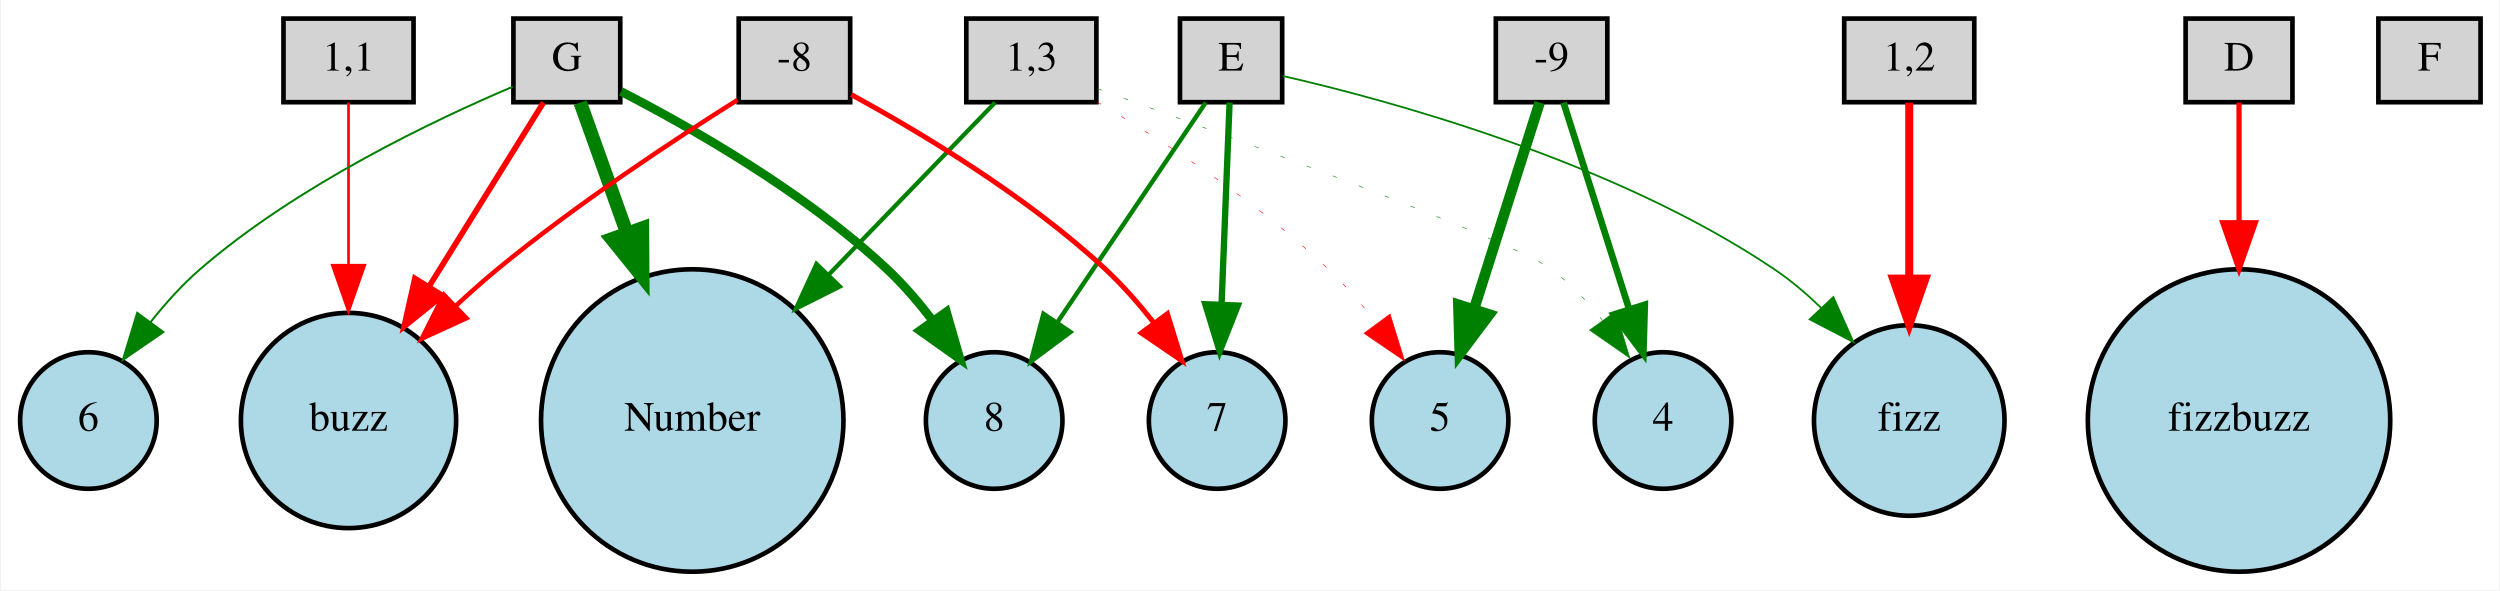
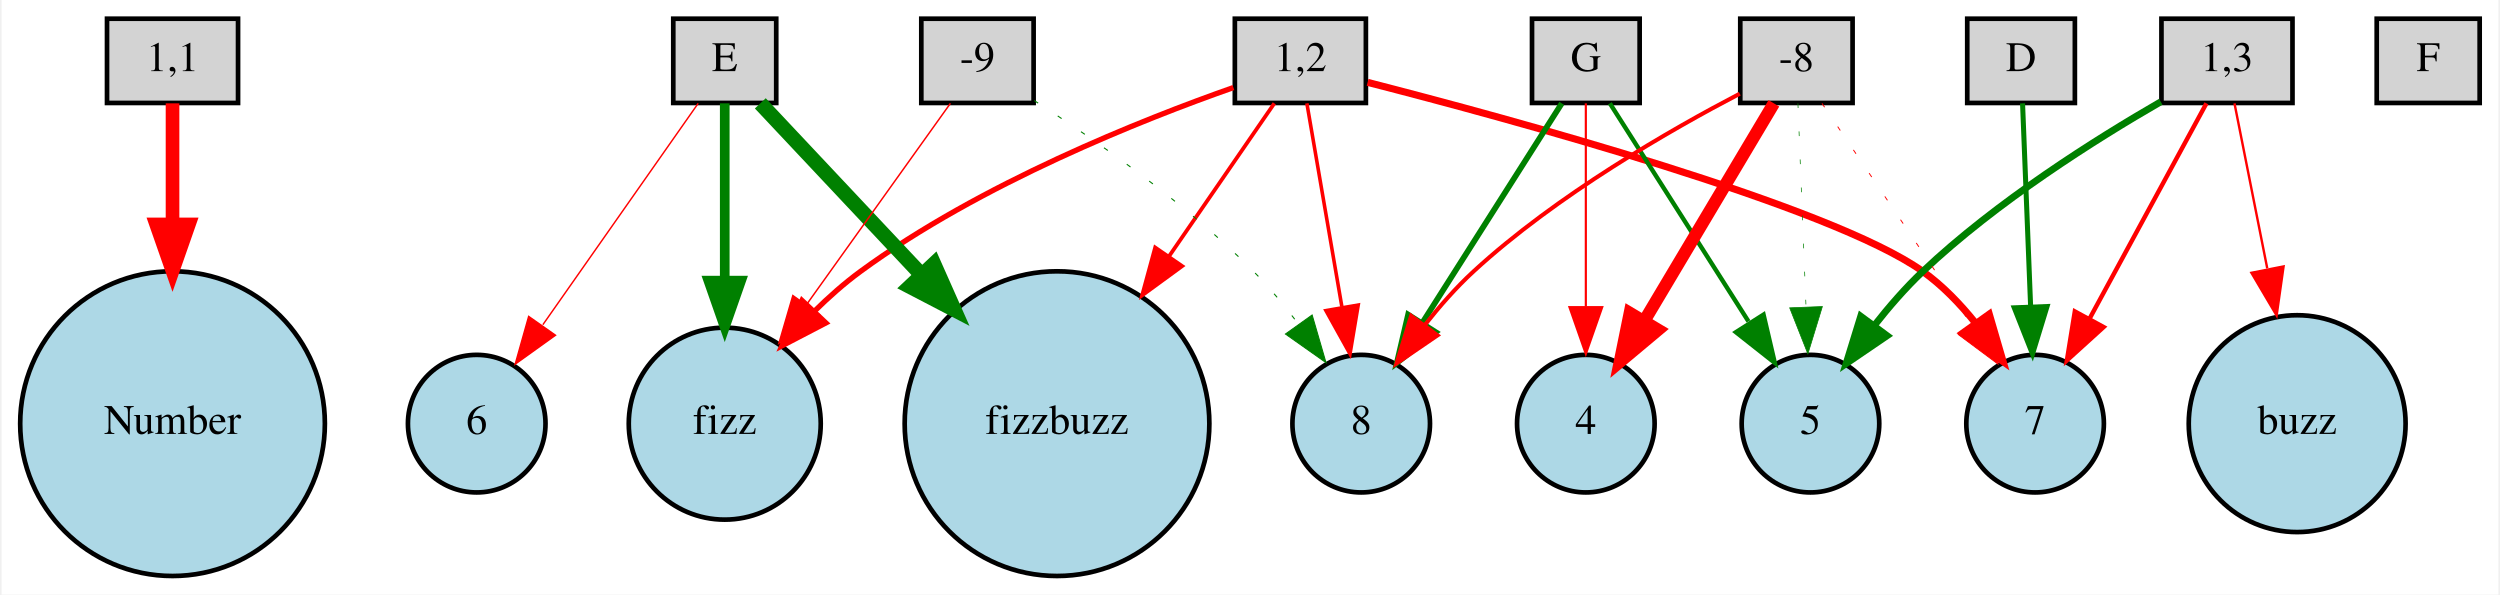
- <svg xmlns="http://www.w3.org/2000/svg" width="538pt" height="127pt" viewBox="0.00 0.00 537.85 127.05">
+ <svg xmlns="http://www.w3.org/2000/svg" width="534pt" height="127pt" viewBox="0.00 0.00 533.53 127.05">
  <g id="graph0" class="graph" transform="scale(1 1) rotate(0) translate(4 123.054)">
-     <polygon fill="white" stroke="none" points="-4,4 -4,-123.054 533.849,-123.054 533.849,4 -4,4" />
+     <polygon fill="white" stroke="none" points="-4,4 -4,-123.054 529.527,-123.054 529.527,4 -4,4" />
    <g id="node1" class="node">
-       <polygon fill="lightgray" stroke="black" points="84.849,-119.054 56.849,-119.054 56.849,-101.054 84.849,-101.054 84.849,-119.054" />
-       <text text-anchor="middle" x="70.849" y="-107.854" font-family="Times,serif" font-size="9.00">1,1</text>
+       <polygon fill="lightgray" stroke="black" points="46.527,-119.054 18.527,-119.054 18.527,-101.054 46.527,-101.054 46.527,-119.054" />
+       <text text-anchor="middle" x="32.527" y="-107.854" font-family="Times,serif" font-size="9.00">1,1</text>
+     </g>
+     <g id="node10" class="node">
+       <ellipse fill="lightblue" stroke="black" cx="32.527" cy="-32.527" rx="32.554" ry="32.554" />
+       <text text-anchor="middle" x="32.527" y="-30.327" font-family="Times,serif" font-size="9.00">Number</text>
+     </g>
+     <g id="edge4" class="edge">
+       <path fill="none" stroke="red" stroke-width="2.915" d="M32.527,-100.971C32.527,-94.588 32.527,-85.149 32.527,-75.341" />
+       <polygon fill="red" stroke="red" stroke-width="2.915" points="36.027,-75.099 32.527,-65.099 29.027,-75.099 36.027,-75.099" />
+     </g>
+     <g id="node2" class="node">
+       <polygon fill="lightgray" stroke="black" points="287.527,-119.054 259.527,-119.054 259.527,-101.054 287.527,-101.054 287.527,-119.054" />
+       <text text-anchor="middle" x="273.527" y="-107.854" font-family="Times,serif" font-size="9.00">1,2</text>
+     </g>
+     <g id="node11" class="node">
+       <ellipse fill="lightblue" stroke="black" cx="150.527" cy="-32.527" rx="20.512" ry="20.512" />
+       <text text-anchor="middle" x="150.527" y="-30.327" font-family="Times,serif" font-size="9.00">fizz</text>
+     </g>
+     <g id="edge1" class="edge">
+       <path fill="none" stroke="red" stroke-width="1.145" d="M259.219,-104.341C239.944,-97.567 205.106,-83.8 179.527,-65.054 176.085,-62.532 172.73,-59.556 169.594,-56.458" />
+       <polygon fill="red" stroke="red" stroke-width="1.145" points="172.138,-54.054 162.742,-49.159 167.035,-58.845 172.138,-54.054" />
+     </g>
+     <g id="node13" class="node">
+       <ellipse fill="lightblue" stroke="black" cx="221.527" cy="-32.527" rx="32.554" ry="32.554" />
+       <text text-anchor="middle" x="221.527" y="-30.327" font-family="Times,serif" font-size="9.00">fizzbuzz</text>
+     </g>
+     <g id="edge6" class="edge">
+       <path fill="none" stroke="red" stroke-width="0.817" d="M267.962,-100.971C262.512,-93.056 253.827,-80.441 245.434,-68.251" />
+       <polygon fill="red" stroke="red" stroke-width="0.817" points="248.268,-66.194 239.714,-59.943 242.502,-70.164 248.268,-66.194" />
+     </g>
+     <g id="node17" class="node">
+       <ellipse fill="lightblue" stroke="black" cx="430.527" cy="-32.527" rx="14.7" ry="14.7" />
+       <text text-anchor="middle" x="430.527" y="-30.327" font-family="Times,serif" font-size="9.00">7</text>
+     </g>
+     <g id="edge19" class="edge">
+       <path fill="none" stroke="red" stroke-width="1.514" d="M287.896,-105.455C318.085,-97.713 386.928,-79.04 406.527,-65.054 410.716,-62.064 414.506,-58.13 417.773,-54.058" />
+       <polygon fill="red" stroke="red" stroke-width="1.514" points="420.734,-55.935 423.704,-45.765 415.04,-51.863 420.734,-55.935" />
+     </g>
+     <g id="node18" class="node">
+       <ellipse fill="lightblue" stroke="black" cx="286.527" cy="-32.527" rx="14.7" ry="14.7" />
+       <text text-anchor="middle" x="286.527" y="-30.327" font-family="Times,serif" font-size="9.00">8</text>
+     </g>
+     <g id="edge10" class="edge">
+       <path fill="none" stroke="red" stroke-width="0.763" d="M274.918,-100.971C276.689,-90.682 279.827,-72.452 282.394,-57.537" />
+       <polygon fill="red" stroke="red" stroke-width="0.763" points="285.888,-57.873 284.135,-47.424 278.989,-56.685 285.888,-57.873" />
+     </g>
+     <g id="node3" class="node">
+       <polygon fill="lightgray" stroke="black" points="485.527,-119.054 457.527,-119.054 457.527,-101.054 485.527,-101.054 485.527,-119.054" />
+       <text text-anchor="middle" x="471.527" y="-107.854" font-family="Times,serif" font-size="9.00">1,3</text>
    </g>
    <g id="node12" class="node">
-       <ellipse fill="lightblue" stroke="black" cx="70.849" cy="-32.527" rx="23.17" ry="23.17" />
-       <text text-anchor="middle" x="70.849" y="-30.327" font-family="Times,serif" font-size="9.00">buzz</text>
+       <ellipse fill="lightblue" stroke="black" cx="486.527" cy="-32.527" rx="23.17" ry="23.17" />
+       <text text-anchor="middle" x="486.527" y="-30.327" font-family="Times,serif" font-size="9.00">buzz</text>
+     </g>
+     <g id="edge14" class="edge">
+       <path fill="none" stroke="red" stroke-width="0.516" d="M473.132,-100.971C474.814,-92.503 477.564,-78.657 480.136,-65.707" />
+       <polygon fill="red" stroke="red" stroke-width="0.516" points="483.621,-66.123 482.137,-55.633 476.756,-64.759 483.621,-66.123" />
+     </g>
+     <g id="node15" class="node">
+       <ellipse fill="lightblue" stroke="black" cx="382.527" cy="-32.527" rx="14.7" ry="14.7" />
+       <text text-anchor="middle" x="382.527" y="-30.327" font-family="Times,serif" font-size="9.00">5</text>
+     </g>
+     <g id="edge8" class="edge">
+       <path fill="none" stroke="green" stroke-width="1.477" d="M457.382,-101.303C443.53,-93.31 422.268,-79.943 406.527,-65.054 402.848,-61.574 399.299,-57.487 396.111,-53.432" />
+       <polygon fill="green" stroke="green" stroke-width="1.477" points="398.902,-51.319 390.147,-45.354 393.271,-55.477 398.902,-51.319" />
+     </g>
+     <g id="edge15" class="edge">
+       <path fill="none" stroke="red" stroke-width="0.95" d="M467.139,-100.971C461.22,-90.067 450.459,-70.245 442.13,-54.901" />
+       <polygon fill="red" stroke="red" stroke-width="0.95" points="445.17,-53.165 437.323,-46.046 439.018,-56.505 445.17,-53.165" />
+     </g>
+     <g id="node4" class="node">
+       <polygon fill="lightgray" stroke="black" points="439.027,-119.054 416.027,-119.054 416.027,-101.054 439.027,-101.054 439.027,-119.054" />
+       <text text-anchor="middle" x="427.527" y="-107.854" font-family="Times,serif" font-size="9.00">D</text>
+     </g>
+     <g id="edge18" class="edge">
+       <path fill="none" stroke="green" stroke-width="1.076" d="M427.848,-100.971C428.257,-90.682 428.981,-72.452 429.573,-57.537" />
+       <polygon fill="green" stroke="green" stroke-width="1.076" points="433.075,-57.555 429.975,-47.424 426.081,-57.277 433.075,-57.555" />
+     </g>
+     <g id="node5" class="node">
+       <polygon fill="lightgray" stroke="black" points="161.527,-119.054 139.527,-119.054 139.527,-101.054 161.527,-101.054 161.527,-119.054" />
+       <text text-anchor="middle" x="150.527" y="-107.854" font-family="Times,serif" font-size="9.00">E</text>
+     </g>
+     <g id="edge2" class="edge">
+       <path fill="none" stroke="green" stroke-width="2.065" d="M150.527,-100.971C150.527,-91.934 150.527,-76.772 150.527,-63.11" />
+       <polygon fill="green" stroke="green" stroke-width="2.065" points="154.027,-63.081 150.527,-53.081 147.027,-63.081 154.027,-63.081" />
+     </g>
+     <g id="edge20" class="edge">
+       <path fill="none" stroke="green" stroke-width="3.192" d="M158.125,-100.971C166.319,-92.255 179.87,-77.84 192.346,-64.569" />
+       <polygon fill="green" stroke="green" stroke-width="3.192" points="195.219,-66.623 199.518,-56.939 190.118,-61.828 195.219,-66.623" />
+     </g>
+     <g id="node16" class="node">
+       <ellipse fill="lightblue" stroke="black" cx="97.527" cy="-32.527" rx="14.7" ry="14.7" />
+       <text text-anchor="middle" x="97.527" y="-30.327" font-family="Times,serif" font-size="9.00">6</text>
+     </g>
+     <g id="edge11" class="edge">
+       <path fill="none" stroke="red" stroke-width="0.31" d="M144.855,-100.971C136.997,-89.774 122.539,-69.171 111.663,-53.671" />
+       <polygon fill="red" stroke="red" stroke-width="0.31" points="114.359,-51.42 105.75,-45.245 108.629,-55.441 114.359,-51.42" />
+     </g>
+     <g id="node6" class="node">
+       <polygon fill="lightgray" stroke="black" points="525.527,-119.054 503.527,-119.054 503.527,-101.054 525.527,-101.054 525.527,-119.054" />
+       <text text-anchor="middle" x="514.527" y="-107.854" font-family="Times,serif" font-size="9.00">F</text>
+     </g>
+     <g id="node7" class="node">
+       <polygon fill="lightgray" stroke="black" points="346.027,-119.054 323.027,-119.054 323.027,-101.054 346.027,-101.054 346.027,-119.054" />
+       <text text-anchor="middle" x="334.527" y="-107.854" font-family="Times,serif" font-size="9.00">G</text>
+     </g>
+     <g id="node14" class="node">
+       <ellipse fill="lightblue" stroke="black" cx="334.527" cy="-32.527" rx="14.7" ry="14.7" />
+       <text text-anchor="middle" x="334.527" y="-30.327" font-family="Times,serif" font-size="9.00">4</text>
+     </g>
+     <g id="edge16" class="edge">
+       <path fill="none" stroke="red" stroke-width="0.465" d="M334.527,-100.971C334.527,-90.682 334.527,-72.452 334.527,-57.537" />
+       <polygon fill="red" stroke="red" stroke-width="0.465" points="338.027,-57.424 334.527,-47.424 331.027,-57.424 338.027,-57.424" />
+     </g>
+     <g id="edge7" class="edge">
+       <path fill="none" stroke="green" stroke-width="0.945" d="M339.664,-100.971C346.674,-89.941 359.483,-69.786 369.28,-54.371" />
+       <polygon fill="green" stroke="green" stroke-width="0.945" points="372.501,-55.827 374.911,-45.51 366.593,-52.072 372.501,-55.827" />
+     </g>
+     <g id="edge3" class="edge">
+       <path fill="none" stroke="green" stroke-width="1.233" d="M329.39,-100.971C322.38,-89.941 309.571,-69.786 299.774,-54.371" />
+       <polygon fill="green" stroke="green" stroke-width="1.233" points="302.46,-52.072 294.143,-45.51 296.552,-55.827 302.46,-52.072" />
+     </g>
+     <g id="node8" class="node">
+       <polygon fill="lightgray" stroke="black" points="391.527,-119.054 367.527,-119.054 367.527,-101.054 391.527,-101.054 391.527,-119.054" />
+       <text text-anchor="middle" x="379.527" y="-107.854" font-family="Times,serif" font-size="9.00">-8</text>
+     </g>
+     <g id="edge12" class="edge">
+       <path fill="none" stroke="red" stroke-width="2.668" d="M374.711,-100.971C368.177,-90.004 356.267,-70.016 347.104,-54.636" />
+       <polygon fill="red" stroke="red" stroke-width="2.668" points="349.951,-52.576 341.826,-45.777 343.938,-56.159 349.951,-52.576" />
+     </g>
+     <g id="edge9" class="edge">
+       <path fill="none" stroke="green" stroke-width="0.155" stroke-dasharray="1,5" d="M379.848,-100.971C380.257,-90.682 380.981,-72.452 381.573,-57.537" />
+       <polygon fill="green" stroke="green" stroke-width="0.155" points="385.075,-57.555 381.975,-47.424 378.081,-57.277 385.075,-57.555" />
    </g>
    <g id="edge5" class="edge">
-       <path fill="none" stroke="red" stroke-width="0.573" d="M70.849,-100.971C70.849,-92.564 70.849,-78.853 70.849,-65.982" />
-       <polygon fill="red" stroke="red" stroke-width="0.573" points="74.349,-65.957 70.849,-55.958 67.349,-65.957 74.349,-65.957" />
-     </g>
-     <g id="node2" class="node">
-       <polygon fill="lightgray" stroke="black" points="420.849,-119.054 392.849,-119.054 392.849,-101.054 420.849,-101.054 420.849,-119.054" />
-       <text text-anchor="middle" x="406.849" y="-107.854" font-family="Times,serif" font-size="9.00">1,2</text>
-     </g>
-     <g id="node11" class="node">
-       <ellipse fill="lightblue" stroke="black" cx="406.849" cy="-32.527" rx="20.512" ry="20.512" />
-       <text text-anchor="middle" x="406.849" y="-30.327" font-family="Times,serif" font-size="9.00">fizz</text>
-     </g>
-     <g id="edge2" class="edge">
-       <path fill="none" stroke="red" stroke-width="1.723" d="M406.849,-100.971C406.849,-91.934 406.849,-76.772 406.849,-63.11" />
-       <polygon fill="red" stroke="red" stroke-width="1.723" points="410.349,-63.081 406.849,-53.081 403.349,-63.081 410.349,-63.081" />
-     </g>
-     <g id="node3" class="node">
-       <polygon fill="lightgray" stroke="black" points="231.849,-119.054 203.849,-119.054 203.849,-101.054 231.849,-101.054 231.849,-119.054" />
-       <text text-anchor="middle" x="217.849" y="-107.854" font-family="Times,serif" font-size="9.00">1,3</text>
-     </g>
-     <g id="node10" class="node">
-       <ellipse fill="lightblue" stroke="black" cx="144.849" cy="-32.527" rx="32.554" ry="32.554" />
-       <text text-anchor="middle" x="144.849" y="-30.327" font-family="Times,serif" font-size="9.00">Number</text>
-     </g>
-     <g id="edge7" class="edge">
-       <path fill="none" stroke="green" stroke-width="0.926" d="M210.037,-100.971C201.472,-92.109 187.212,-77.356 174.21,-63.904" />
-       <polygon fill="green" stroke="green" stroke-width="0.926" points="176.627,-61.369 167.161,-56.611 171.594,-66.234 176.627,-61.369" />
-     </g>
-     <g id="node14" class="node">
-       <ellipse fill="lightblue" stroke="black" cx="353.849" cy="-32.527" rx="14.7" ry="14.7" />
-       <text text-anchor="middle" x="353.849" y="-30.327" font-family="Times,serif" font-size="9.00">4</text>
-     </g>
-     <g id="edge16" class="edge">
-       <path fill="none" stroke="green" stroke-width="0.121" stroke-dasharray="1,5" d="M232.077,-103.953C260.369,-93.739 321.683,-71.226 329.849,-65.054 333.89,-62 337.591,-58.095 340.814,-54.081" />
-       <polygon fill="green" stroke="green" stroke-width="0.121" points="343.688,-56.08 346.714,-45.927 338.017,-51.977 343.688,-56.08" />
-     </g>
-     <g id="node15" class="node">
-       <ellipse fill="lightblue" stroke="black" cx="305.849" cy="-32.527" rx="14.7" ry="14.7" />
-       <text text-anchor="middle" x="305.849" y="-30.327" font-family="Times,serif" font-size="9.00">5</text>
-     </g>
-     <g id="edge8" class="edge">
-       <path fill="none" stroke="red" stroke-width="0.126" stroke-dasharray="1,5" d="M232.024,-101.107C245.661,-93.066 266.425,-79.749 281.849,-65.054 285.516,-61.56 289.059,-57.468 292.246,-53.412" />
-       <polygon fill="red" stroke="red" stroke-width="0.126" points="295.085,-55.459 298.213,-45.336 289.455,-51.299 295.085,-55.459" />
-     </g>
-     <g id="node4" class="node">
-       <polygon fill="lightgray" stroke="black" points="489.349,-119.054 466.349,-119.054 466.349,-101.054 489.349,-101.054 489.349,-119.054" />
-       <text text-anchor="middle" x="477.849" y="-107.854" font-family="Times,serif" font-size="9.00">D</text>
-     </g>
-     <g id="node13" class="node">
-       <ellipse fill="lightblue" stroke="black" cx="477.849" cy="-32.527" rx="32.554" ry="32.554" />
-       <text text-anchor="middle" x="477.849" y="-30.327" font-family="Times,serif" font-size="9.00">fizzbuzz</text>
-     </g>
-     <g id="edge12" class="edge">
-       <path fill="none" stroke="red" stroke-width="1.129" d="M477.849,-100.971C477.849,-94.588 477.849,-85.149 477.849,-75.341" />
-       <polygon fill="red" stroke="red" stroke-width="1.129" points="481.349,-75.099 477.849,-65.099 474.349,-75.099 481.349,-75.099" />
-     </g>
-     <g id="node5" class="node">
-       <polygon fill="lightgray" stroke="black" points="271.849,-119.054 249.849,-119.054 249.849,-101.054 271.849,-101.054 271.849,-119.054" />
-       <text text-anchor="middle" x="260.849" y="-107.854" font-family="Times,serif" font-size="9.00">E</text>
-     </g>
-     <g id="edge3" class="edge">
-       <path fill="none" stroke="green" stroke-width="0.388" d="M271.971,-106.704C293.752,-101.726 342.946,-88.596 377.849,-65.054 381.387,-62.668 384.795,-59.768 387.955,-56.704" />
-       <polygon fill="green" stroke="green" stroke-width="0.388" points="390.506,-59.099 394.819,-49.422 385.413,-54.298 390.506,-59.099" />
-     </g>
-     <g id="node17" class="node">
-       <ellipse fill="lightblue" stroke="black" cx="257.849" cy="-32.527" rx="14.7" ry="14.7" />
-       <text text-anchor="middle" x="257.849" y="-30.327" font-family="Times,serif" font-size="9.00">7</text>
-     </g>
-     <g id="edge9" class="edge">
-       <path fill="none" stroke="green" stroke-width="1.365" d="M260.528,-100.971C260.12,-90.682 259.395,-72.452 258.803,-57.537" />
-       <polygon fill="green" stroke="green" stroke-width="1.365" points="262.295,-57.277 258.401,-47.424 255.301,-57.555 262.295,-57.277" />
-     </g>
-     <g id="node18" class="node">
-       <ellipse fill="lightblue" stroke="black" cx="209.849" cy="-32.527" rx="14.7" ry="14.7" />
-       <text text-anchor="middle" x="209.849" y="-30.327" font-family="Times,serif" font-size="9.00">8</text>
+       <path fill="none" stroke="red" stroke-width="0.199" stroke-dasharray="1,5" d="M384.985,-100.971C392.546,-89.774 406.458,-69.171 416.924,-53.671" />
+       <polygon fill="red" stroke="red" stroke-width="0.199" points="419.919,-55.491 422.614,-45.245 414.117,-51.574 419.919,-55.491" />
    </g>
    <g id="edge13" class="edge">
-       <path fill="none" stroke="green" stroke-width="0.964" d="M255.391,-100.971C247.83,-89.774 233.918,-69.171 223.452,-53.671" />
-       <polygon fill="green" stroke="green" stroke-width="0.964" points="226.259,-51.574 217.762,-45.245 220.458,-55.491 226.259,-51.574" />
+       <path fill="none" stroke="red" stroke-width="0.88" d="M367.415,-103.031C352.895,-95.446 328.299,-81.409 310.527,-65.054 306.8,-61.624 303.232,-57.56 300.039,-53.509" />
+       <polygon fill="red" stroke="red" stroke-width="0.88" points="302.832,-51.398 294.083,-45.422 297.195,-55.549 302.832,-51.398" />
    </g>
-     <g id="node6" class="node">
-       <polygon fill="lightgray" stroke="black" points="529.849,-119.054 507.849,-119.054 507.849,-101.054 529.849,-101.054 529.849,-119.054" />
-       <text text-anchor="middle" x="518.849" y="-107.854" font-family="Times,serif" font-size="9.00">F</text>
-     </g>
-     <g id="node7" class="node">
-       <polygon fill="lightgray" stroke="black" points="129.349,-119.054 106.349,-119.054 106.349,-101.054 129.349,-101.054 129.349,-119.054" />
-       <text text-anchor="middle" x="117.849" y="-107.854" font-family="Times,serif" font-size="9.00">G</text>
-     </g>
-     <g id="edge10" class="edge">
-       <path fill="none" stroke="green" stroke-width="2.928" d="M120.739,-100.971C123.197,-94.095 126.923,-83.673 130.715,-73.063" />
-       <polygon fill="green" stroke="green" stroke-width="2.928" points="134.112,-73.958 134.183,-63.364 127.521,-71.602 134.112,-73.958" />
-     </g>
-     <g id="edge15" class="edge">
-       <path fill="none" stroke="red" stroke-width="1.226" d="M112.819,-100.971C106.992,-91.606 97.07,-75.662 88.336,-61.628" />
-       <polygon fill="red" stroke="red" stroke-width="1.226" points="91.078,-59.41 82.823,-52.769 85.135,-63.108 91.078,-59.41" />
-     </g>
-     <g id="node16" class="node">
-       <ellipse fill="lightblue" stroke="black" cx="14.849" cy="-32.527" rx="14.7" ry="14.7" />
-       <text text-anchor="middle" x="14.849" y="-30.327" font-family="Times,serif" font-size="9.00">6</text>
-     </g>
-     <g id="edge6" class="edge">
-       <path fill="none" stroke="green" stroke-width="0.432" d="M106.198,-104.386C89.91,-97.479 59.965,-83.357 38.849,-65.054 35.022,-61.737 31.411,-57.72 28.209,-53.68" />
-       <polygon fill="green" stroke="green" stroke-width="0.432" points="31.003,-51.572 22.27,-45.573 25.356,-55.709 31.003,-51.572" />
-     </g>
-     <g id="edge14" class="edge">
-       <path fill="none" stroke="green" stroke-width="1.892" d="M129.508,-103.355C144.013,-95.895 169.037,-81.784 186.849,-65.054 190.332,-61.782 193.642,-57.92 196.609,-54.042" />
-       <polygon fill="green" stroke="green" stroke-width="1.892" points="199.563,-55.928 202.493,-45.746 193.853,-51.878 199.563,-55.928" />
-     </g>
-     <g id="node8" class="node">
-       <polygon fill="lightgray" stroke="black" points="178.849,-119.054 154.849,-119.054 154.849,-101.054 178.849,-101.054 178.849,-119.054" />
-       <text text-anchor="middle" x="166.849" y="-107.854" font-family="Times,serif" font-size="9.00">-8</text>
+     <g id="node9" class="node">
+       <polygon fill="lightgray" stroke="black" points="216.527,-119.054 192.527,-119.054 192.527,-101.054 216.527,-101.054 216.527,-119.054" />
+       <text text-anchor="middle" x="204.527" y="-107.854" font-family="Times,serif" font-size="9.00">-9</text>
    </g>
    <g id="edge17" class="edge">
-       <path fill="none" stroke="red" stroke-width="0.976" d="M154.601,-101.545C141.372,-93.23 119.902,-79.132 102.849,-65.054 99.91,-62.627 96.926,-59.978 94.023,-57.28" />
-       <polygon fill="red" stroke="red" stroke-width="0.976" points="96.24,-54.556 86.609,-50.141 91.385,-59.599 96.24,-54.556" />
+       <path fill="none" stroke="red" stroke-width="0.319" d="M198.748,-100.971C191.47,-90.792 178.634,-72.839 168.035,-58.014" />
+       <polygon fill="red" stroke="red" stroke-width="0.319" points="170.775,-55.828 162.111,-49.729 165.08,-59.9 170.775,-55.828" />
    </g>
-     <g id="edge4" class="edge">
-       <path fill="none" stroke="red" stroke-width="1.084" d="M179.097,-102.683C193.241,-94.966 216.753,-81 233.849,-65.054 237.553,-61.599 241.111,-57.524 244.302,-53.471" />
-       <polygon fill="red" stroke="red" stroke-width="1.084" points="247.144,-55.514 250.262,-45.389 241.51,-51.359 247.144,-55.514" />
-     </g>
-     <g id="node9" class="node">
-       <polygon fill="lightgray" stroke="black" points="341.849,-119.054 317.849,-119.054 317.849,-101.054 341.849,-101.054 341.849,-119.054" />
-       <text text-anchor="middle" x="329.849" y="-107.854" font-family="Times,serif" font-size="9.00">-9</text>
-     </g>
-     <g id="edge1" class="edge">
-       <path fill="none" stroke="green" stroke-width="1.436" d="M332.418,-100.971C335.758,-90.459 341.733,-71.656 346.527,-56.57" />
-       <polygon fill="green" stroke="green" stroke-width="1.436" points="349.917,-57.457 349.61,-46.867 343.246,-55.337 349.917,-57.457" />
-     </g>
-     <g id="edge11" class="edge">
-       <path fill="none" stroke="green" stroke-width="2.279" d="M327.281,-100.971C323.94,-90.459 317.965,-71.656 313.172,-56.57" />
-       <polygon fill="green" stroke="green" stroke-width="2.279" points="316.452,-55.337 310.088,-46.867 309.781,-57.457 316.452,-55.337" />
+     <g id="edge21" class="edge">
+       <path fill="none" stroke="green" stroke-width="0.229" stroke-dasharray="1,5" d="M216.66,-101.565C229.208,-93.479 248.967,-79.768 263.527,-65.054 266.888,-61.657 270.143,-57.739 273.095,-53.844" />
+       <polygon fill="green" stroke="green" stroke-width="0.229" points="276.041,-55.742 278.998,-45.569 270.342,-51.678 276.041,-55.742" />
    </g>
  </g>
</svg>
